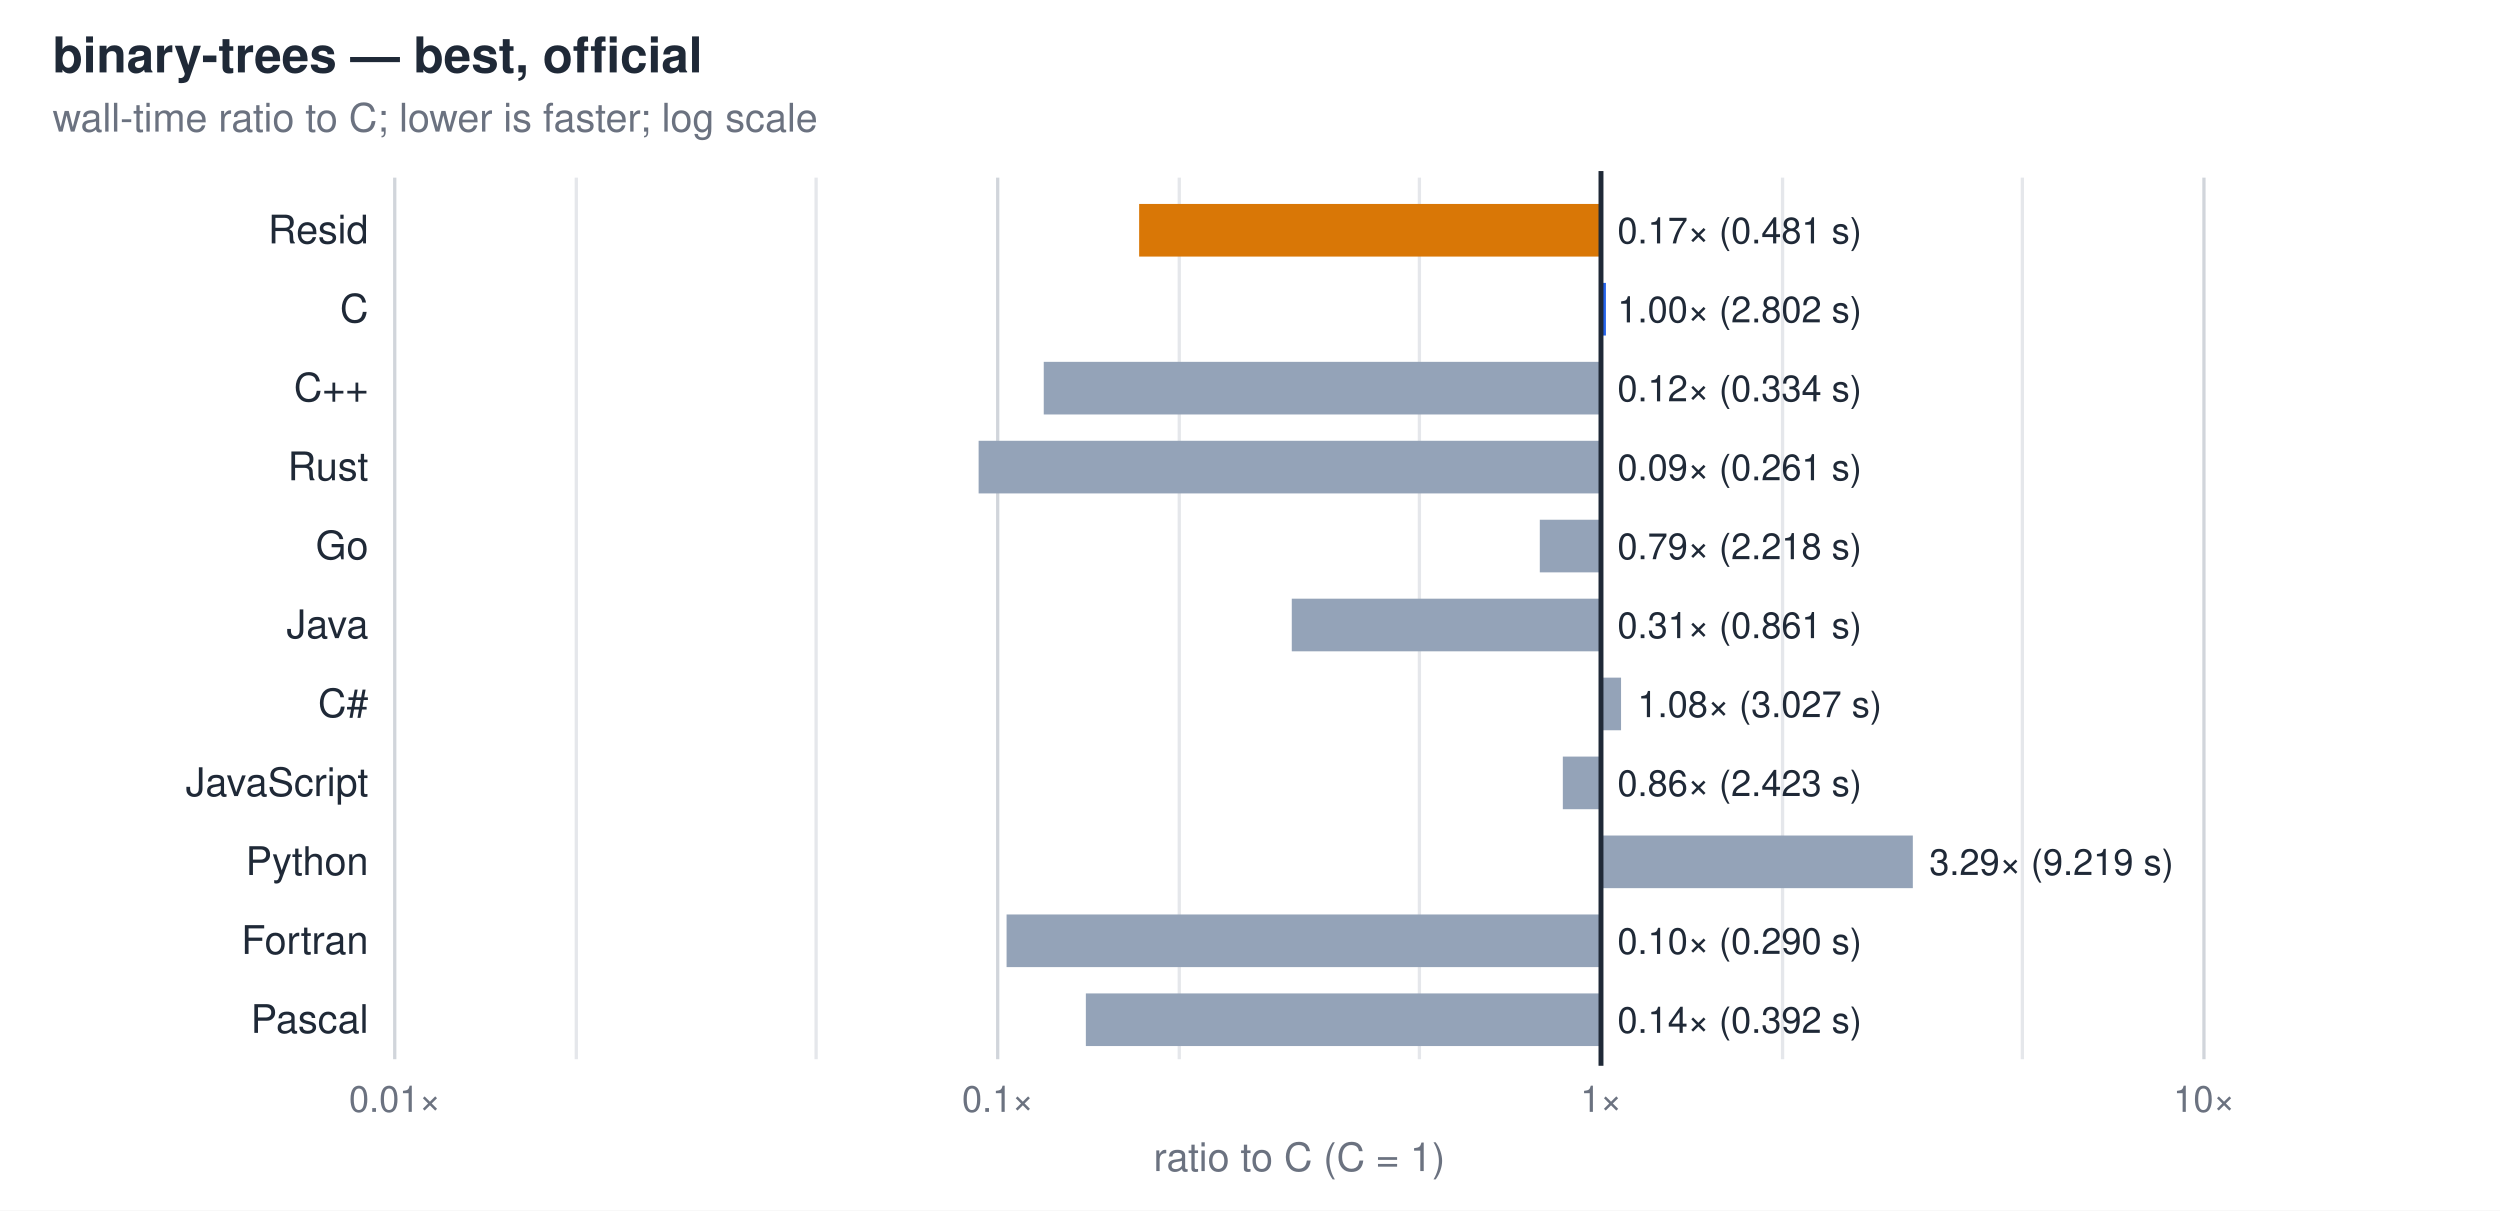
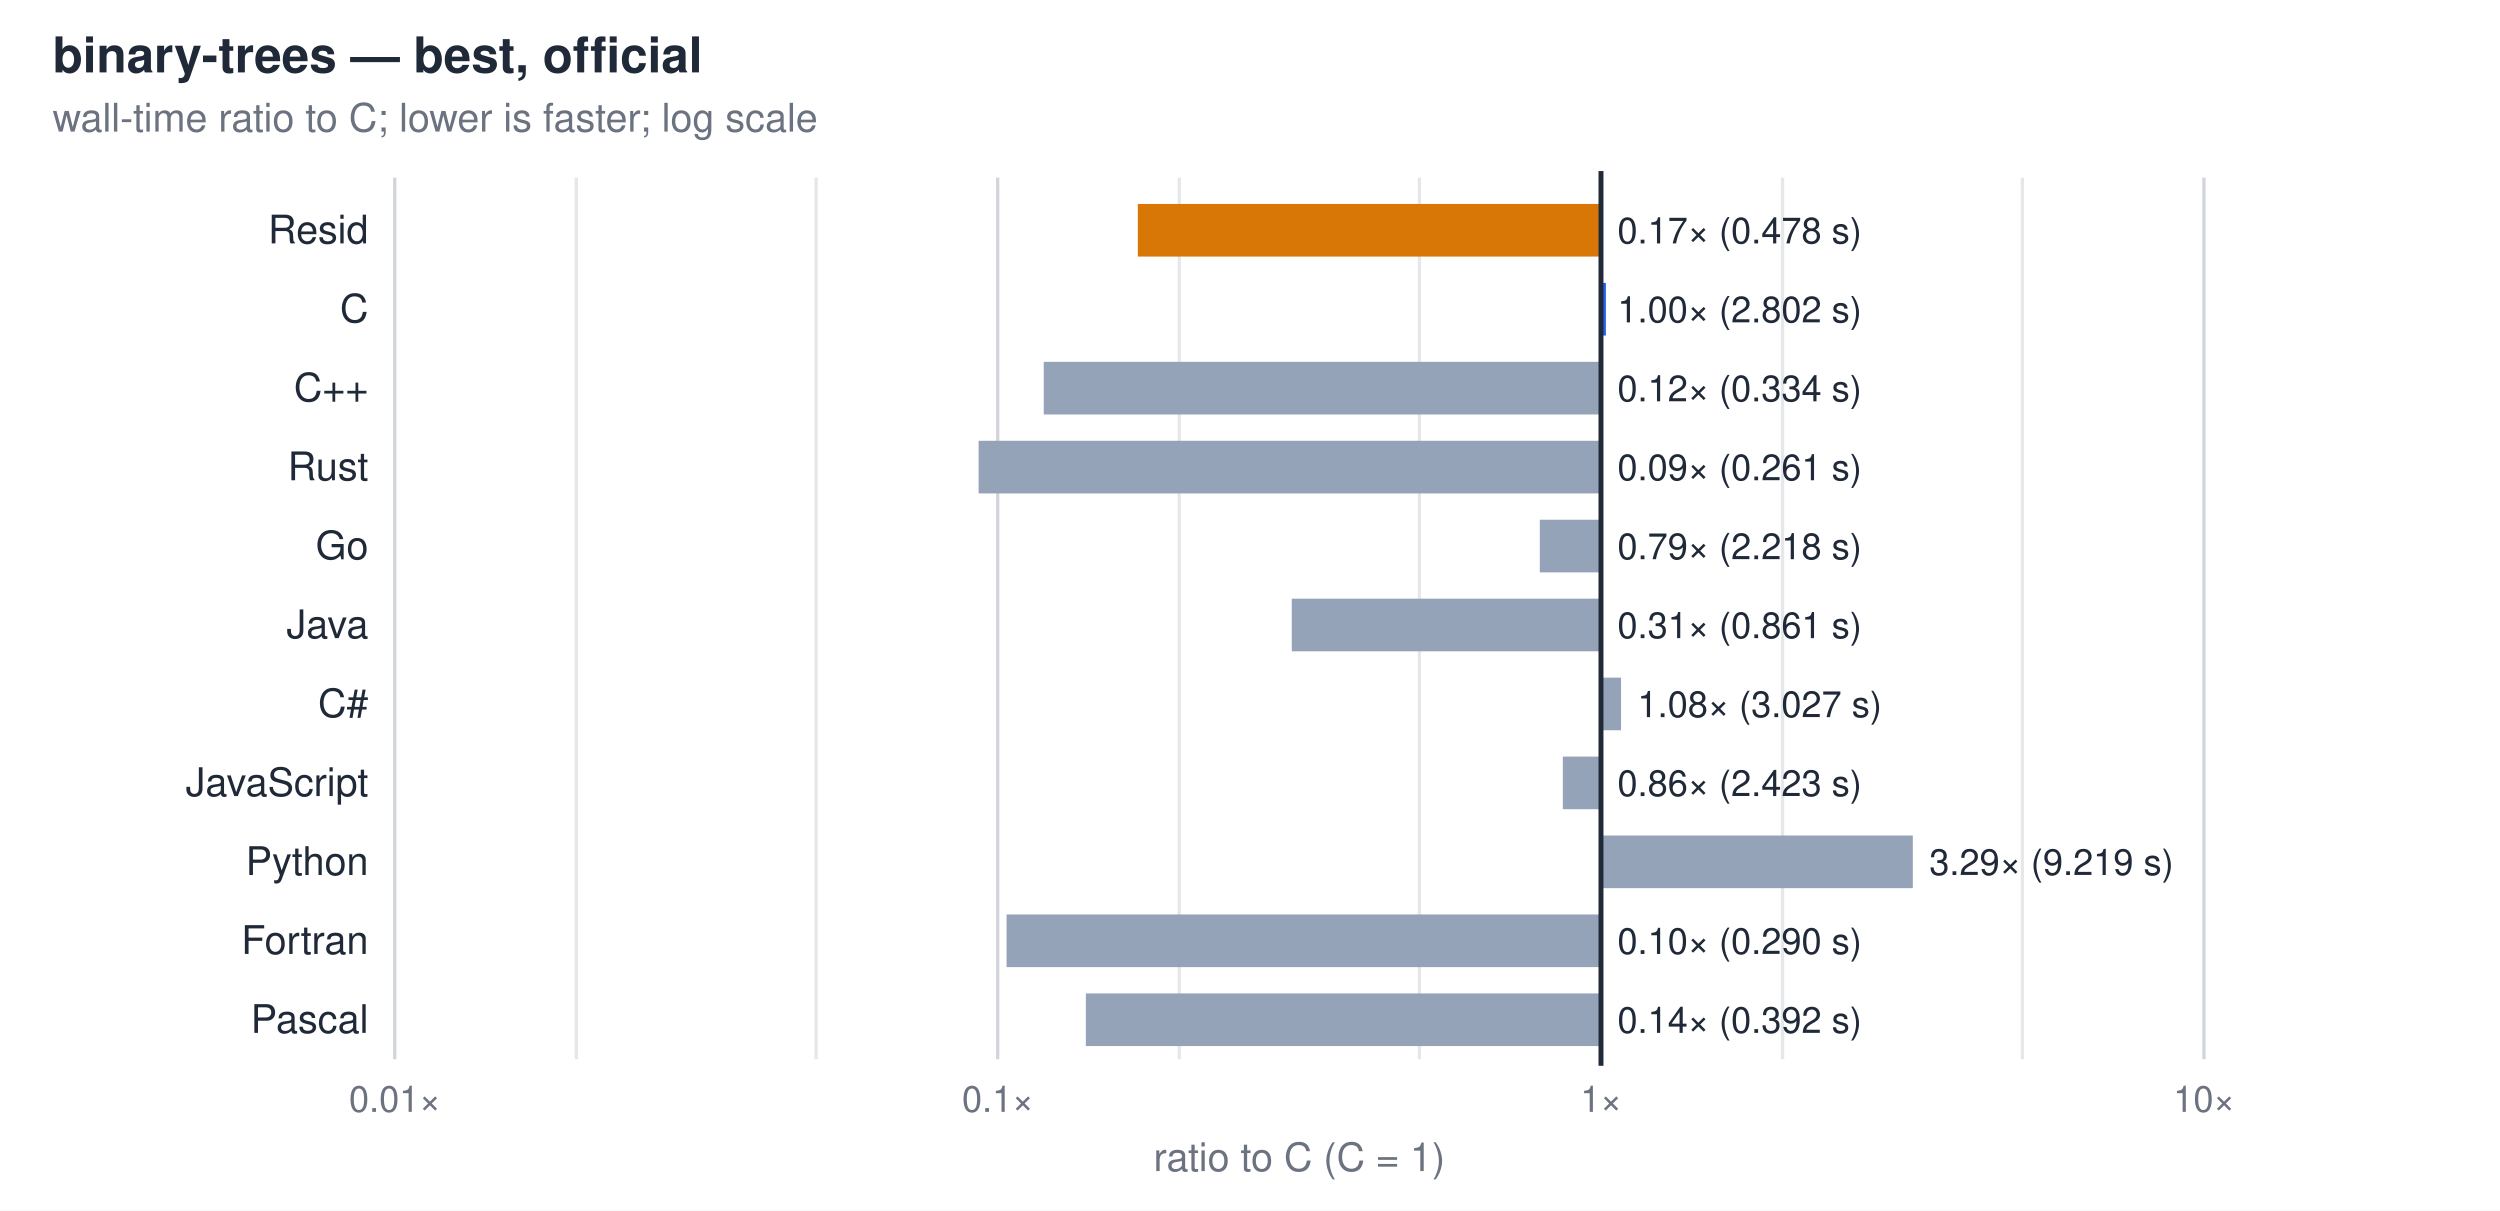
<svg xmlns="http://www.w3.org/2000/svg" width="760" height="368" viewBox="0 0 760 368" font-family="Helvetica, Arial, sans-serif" font-size="12">
  <rect x="0" y="0" width="760" height="368" fill="#ffffff" />
  <text x="16" y="22" font-size="15" font-weight="bold" fill="#1f2937">binary-trees — best, official</text>
  <text x="16" y="40" fill="#6b7280">wall-time ratio to C; lower is faster; log scale</text>
  <line x1="120.0" y1="54" x2="120.0" y2="322" stroke="#d1d5db" stroke-width="1" />
  <text x="120.0" y="338" text-anchor="middle" fill="#6b7280" font-size="11">0.01×</text>
  <line x1="175.2" y1="54" x2="175.2" y2="322" stroke="#e5e7eb" stroke-width="1" />
  <line x1="248.1" y1="54" x2="248.1" y2="322" stroke="#e5e7eb" stroke-width="1" />
  <line x1="303.3" y1="54" x2="303.3" y2="322" stroke="#d1d5db" stroke-width="1" />
  <text x="303.3" y="338" text-anchor="middle" fill="#6b7280" font-size="11">0.1×</text>
  <line x1="358.5" y1="54" x2="358.5" y2="322" stroke="#e5e7eb" stroke-width="1" />
  <line x1="431.5" y1="54" x2="431.5" y2="322" stroke="#e5e7eb" stroke-width="1" />
  <line x1="486.7" y1="54" x2="486.7" y2="322" stroke="#d1d5db" stroke-width="1" />
  <text x="486.7" y="338" text-anchor="middle" fill="#6b7280" font-size="11">1×</text>
  <line x1="541.9" y1="54" x2="541.9" y2="322" stroke="#e5e7eb" stroke-width="1" />
  <line x1="614.8" y1="54" x2="614.8" y2="322" stroke="#e5e7eb" stroke-width="1" />
  <line x1="670.0" y1="54" x2="670.0" y2="322" stroke="#d1d5db" stroke-width="1" />
  <text x="670.0" y="338" text-anchor="middle" fill="#6b7280" font-size="11">10×</text>
  <text x="112" y="74.0" text-anchor="end" fill="#1f2937">Resid</text>
-   <rect x="346.3" y="62" width="140.3" height="16" fill="#d97706" />
-   <text x="491.7" y="74.0" fill="#1f2937" font-size="11">0.17×  (0.481 s)</text>
+   <rect x="345.9" y="62" width="140.8" height="16" fill="#d97706" />
+   <text x="491.7" y="74.0" fill="#1f2937" font-size="11">0.17×  (0.478 s)</text>
  <text x="112" y="98.0" text-anchor="end" fill="#1f2937">C</text>
  <rect x="486.7" y="86" width="1.5" height="16" fill="#2563eb" />
  <text x="491.7" y="98.0" fill="#1f2937" font-size="11">1.00×  (2.802 s)</text>
  <text x="112" y="122.0" text-anchor="end" fill="#1f2937">C++</text>
  <rect x="317.3" y="110" width="169.4" height="16" fill="#94a3b8" />
  <text x="491.7" y="122.0" fill="#1f2937" font-size="11">0.12×  (0.334 s)</text>
  <text x="112" y="146.0" text-anchor="end" fill="#1f2937">Rust</text>
  <rect x="297.5" y="134" width="189.1" height="16" fill="#94a3b8" />
  <text x="491.7" y="146.0" fill="#1f2937" font-size="11">0.09×  (0.261 s)</text>
  <text x="112" y="170.0" text-anchor="end" fill="#1f2937">Go</text>
  <rect x="468.1" y="158" width="18.6" height="16" fill="#94a3b8" />
  <text x="491.7" y="170.0" fill="#1f2937" font-size="11">0.79×  (2.218 s)</text>
  <text x="112" y="194.0" text-anchor="end" fill="#1f2937">Java</text>
  <rect x="392.7" y="182" width="93.9" height="16" fill="#94a3b8" />
  <text x="491.7" y="194.0" fill="#1f2937" font-size="11">0.31×  (0.861 s)</text>
  <text x="112" y="218.0" text-anchor="end" fill="#1f2937">C#</text>
  <rect x="486.7" y="206" width="6.1" height="16" fill="#94a3b8" />
  <text x="497.8" y="218.0" fill="#1f2937" font-size="11">1.08×  (3.027 s)</text>
  <text x="112" y="242.0" text-anchor="end" fill="#1f2937">JavaScript</text>
  <rect x="475.1" y="230" width="11.6" height="16" fill="#94a3b8" />
  <text x="491.7" y="242.0" fill="#1f2937" font-size="11">0.86×  (2.423 s)</text>
  <text x="112" y="266.0" text-anchor="end" fill="#1f2937">Python</text>
  <rect x="486.7" y="254" width="94.8" height="16" fill="#94a3b8" />
  <text x="586.5" y="266.0" fill="#1f2937" font-size="11">3.29×  (9.219 s)</text>
  <text x="112" y="290.0" text-anchor="end" fill="#1f2937">Fortran</text>
  <rect x="306.0" y="278" width="180.7" height="16" fill="#94a3b8" />
  <text x="491.7" y="290.0" fill="#1f2937" font-size="11">0.10×  (0.290 s)</text>
  <text x="112" y="314.0" text-anchor="end" fill="#1f2937">Pascal</text>
  <rect x="330.1" y="302" width="156.5" height="16" fill="#94a3b8" />
  <text x="491.7" y="314.0" fill="#1f2937" font-size="11">0.14×  (0.392 s)</text>
  <line x1="486.7" y1="52" x2="486.7" y2="324" stroke="#1f2937" stroke-width="1.5" />
  <text x="395.0" y="356" text-anchor="middle" fill="#6b7280">ratio to C (C = 1)</text>
</svg>
